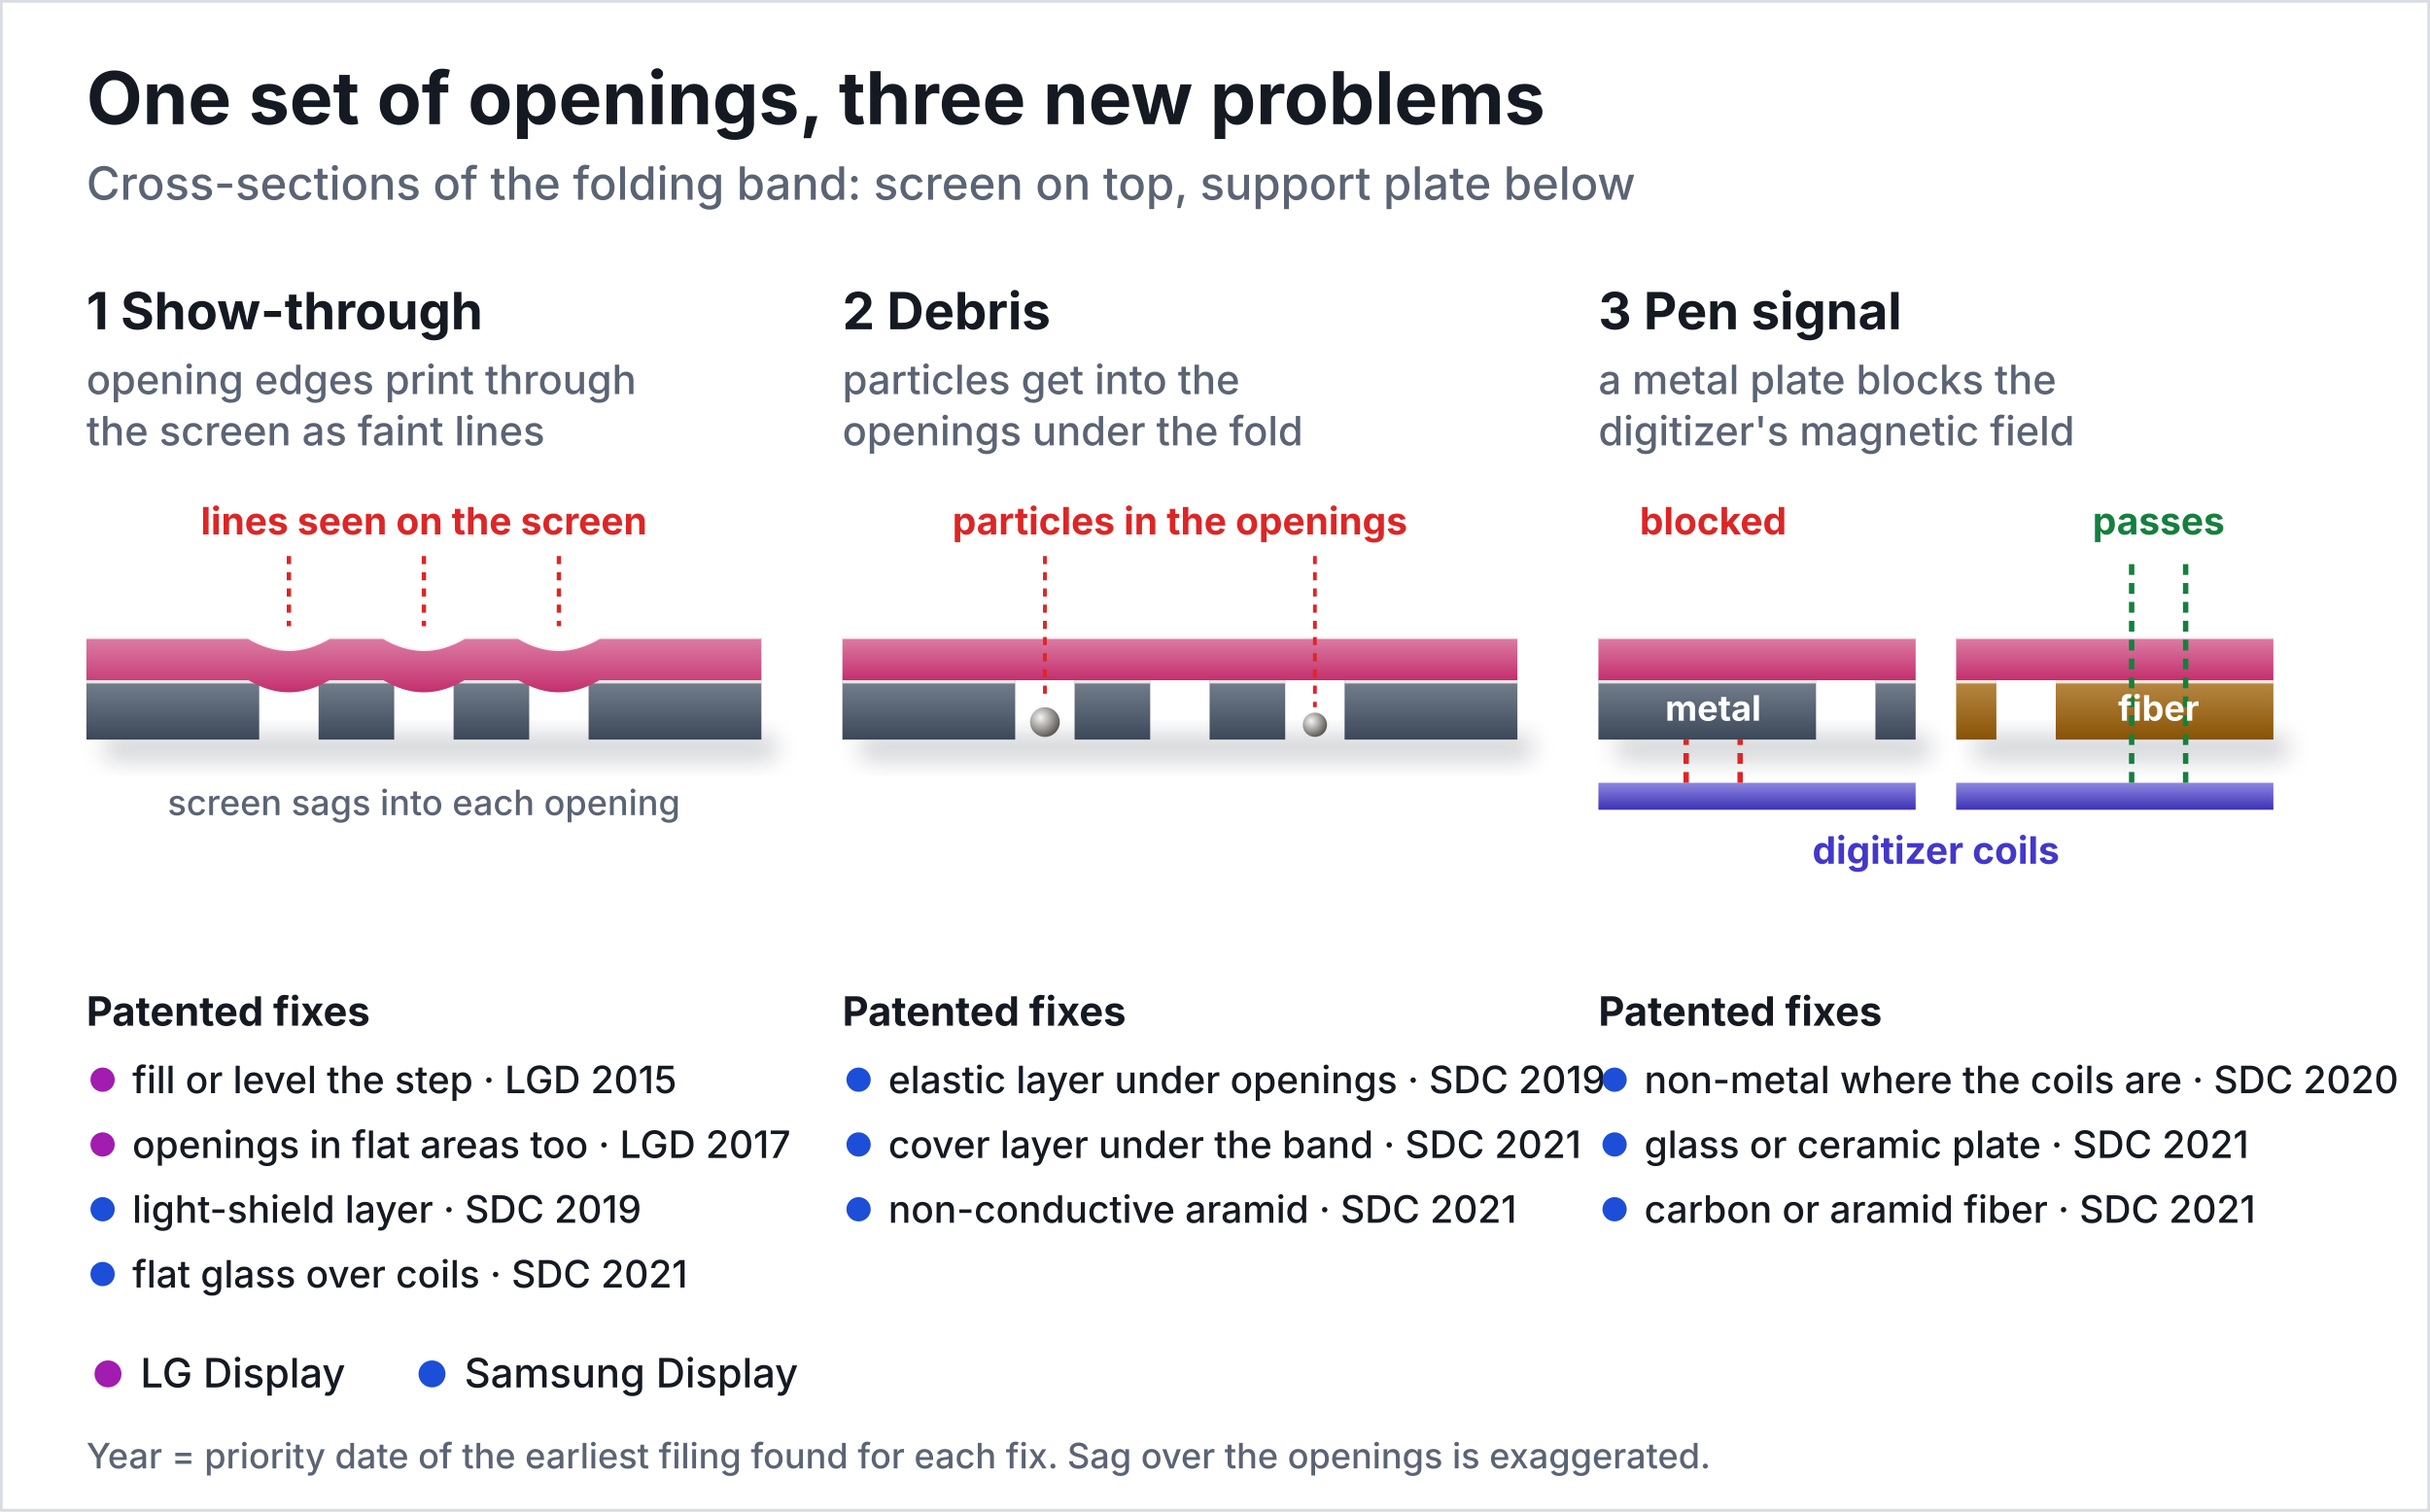
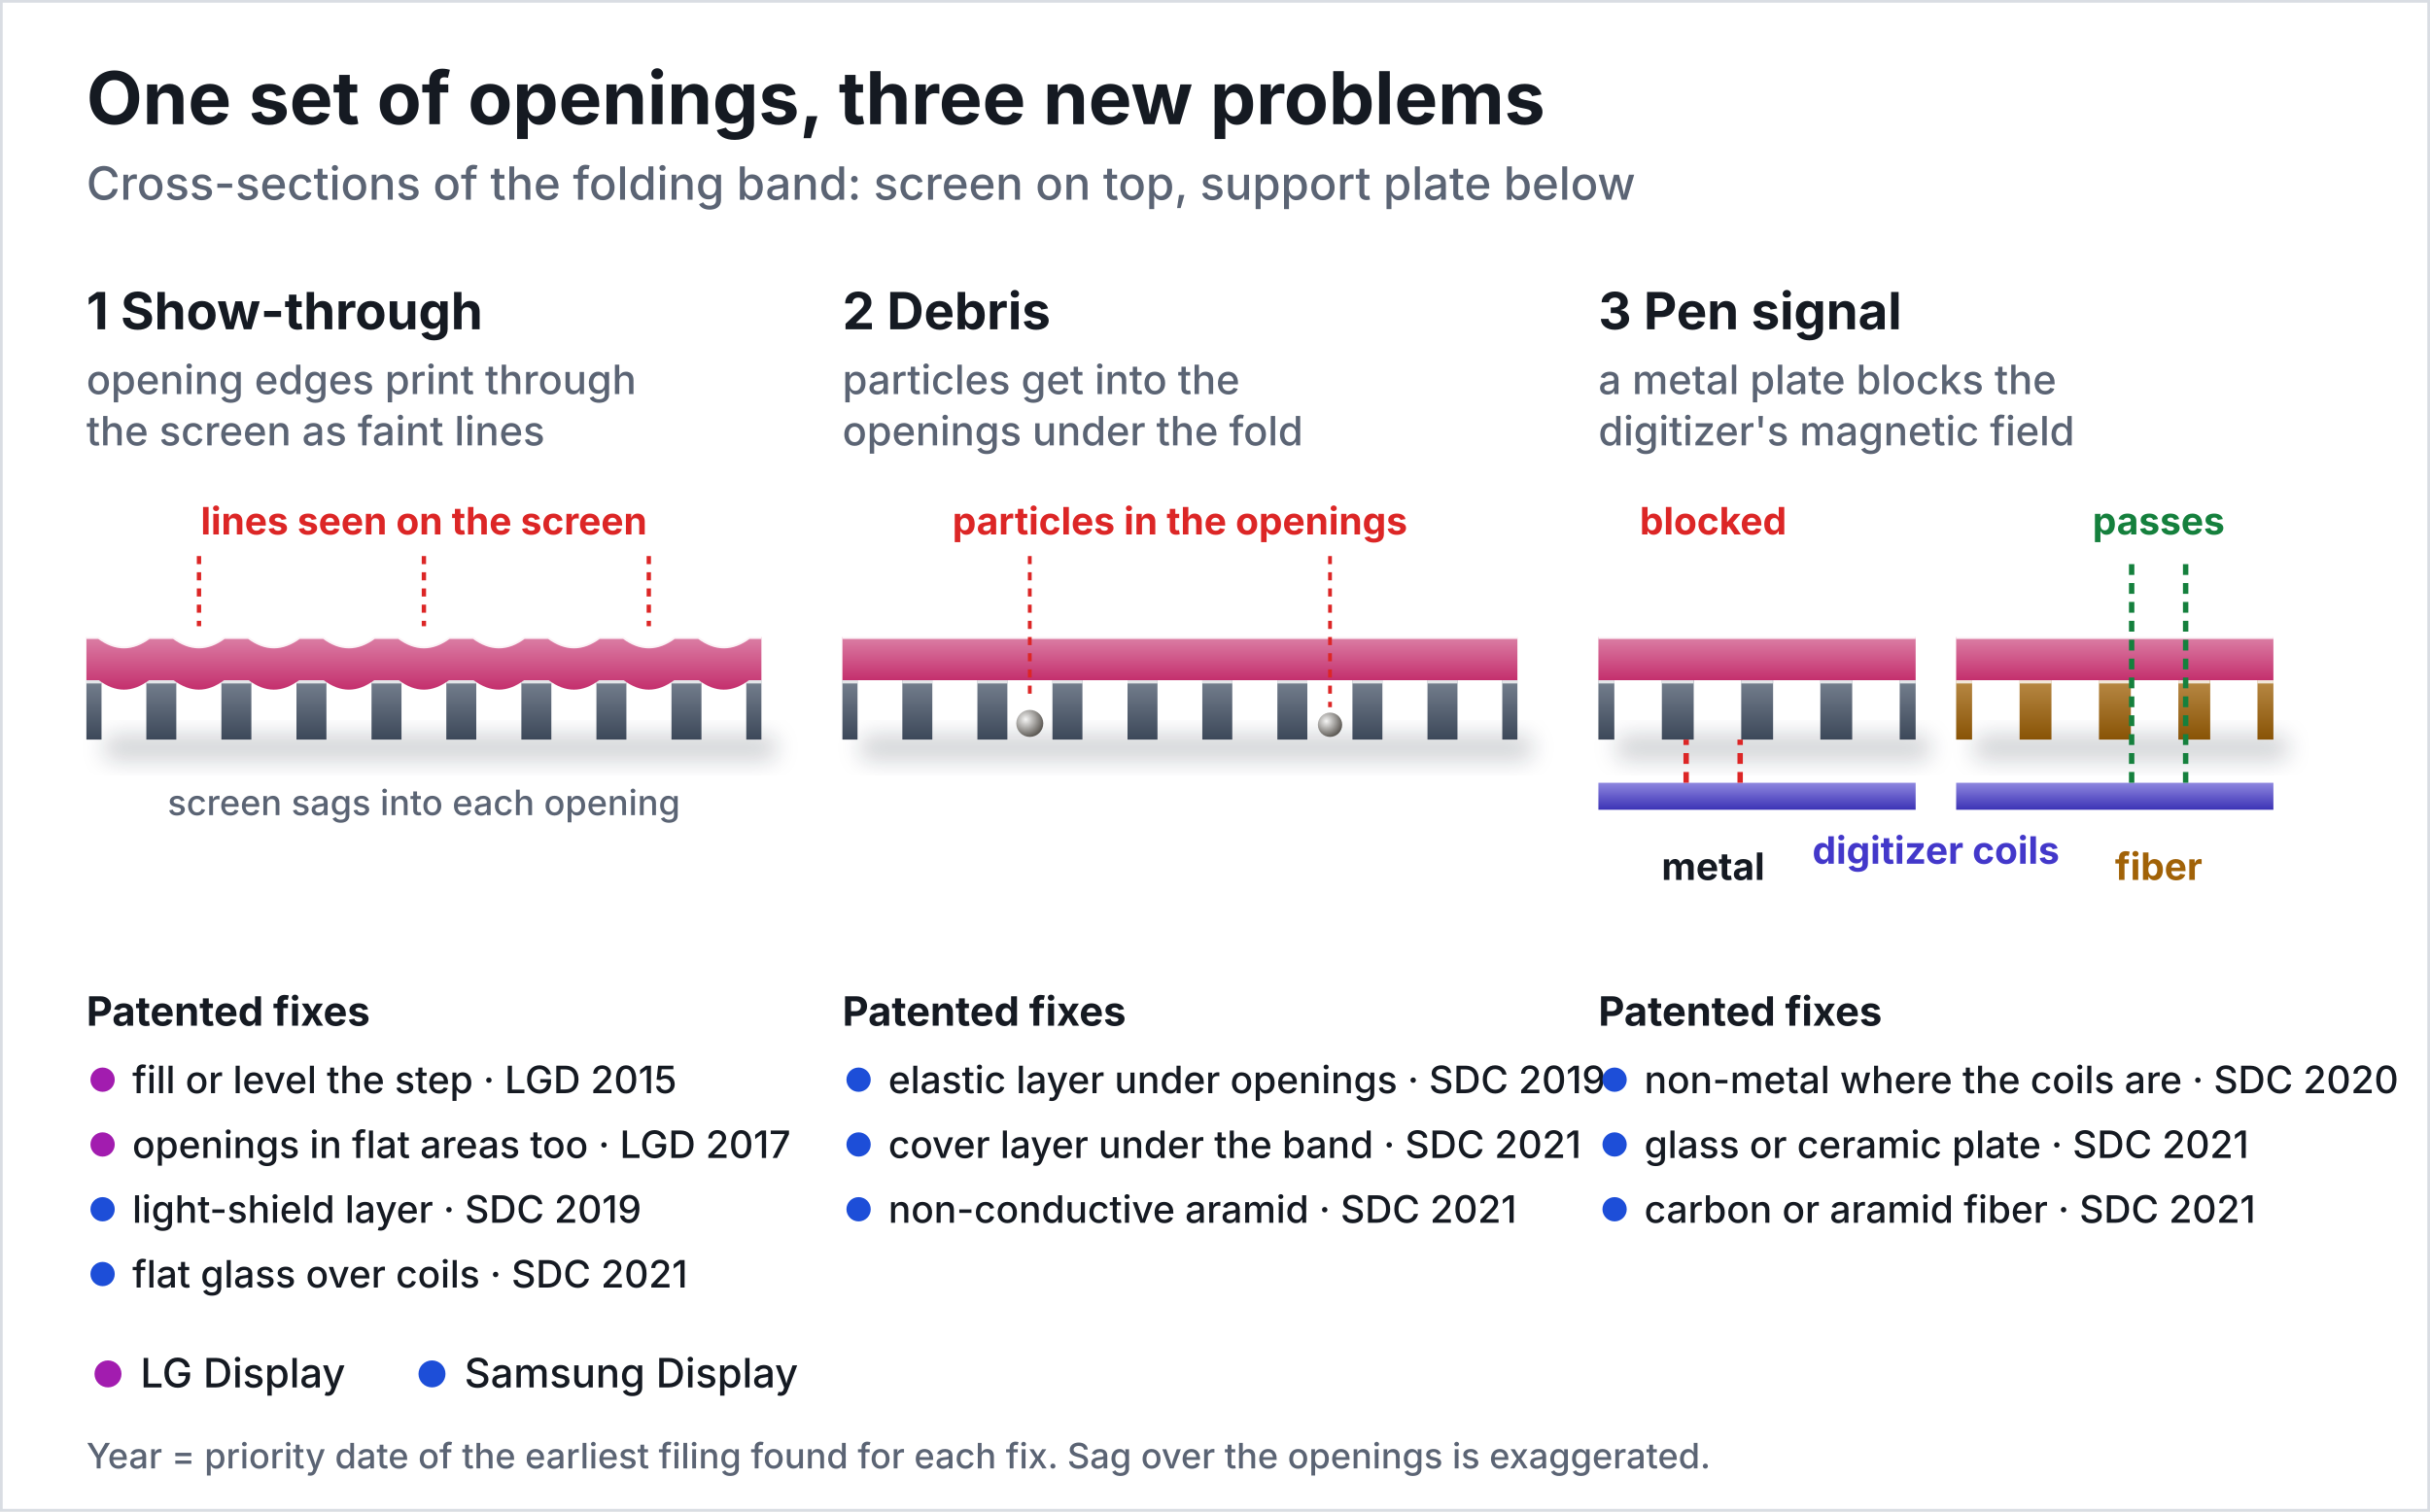
<svg xmlns="http://www.w3.org/2000/svg" viewBox="0 0 900 560" font-family="'IBM Plex Sans KR', Inter, system-ui, sans-serif">
  <rect x="0.5" y="0.5" width="899" height="559" fill="#fff" stroke="#d9dde3" />
  <defs>
    <filter id="b2" x="-50%" y="-50%" width="200%" height="200%">
      <feGaussianBlur stdDeviation="2" />
    </filter>
    <filter id="b4" x="-50%" y="-50%" width="200%" height="200%">
      <feGaussianBlur stdDeviation="4" />
    </filter>
    <filter id="b9" x="-50%" y="-50%" width="200%" height="200%">
      <feGaussianBlur stdDeviation="9" />
    </filter>
  </defs>
  <text x="32.0" y="46.0" font-size="27" fill="#151a22" text-anchor="start" font-weight="700">One set of openings, three new problems</text>
  <text x="32.0" y="74.0" font-size="17" fill="#5b6474" text-anchor="start" font-weight="500">Cross-sections of the folding band: screen on top, support plate below</text>
  <text x="32.0" y="122.0" font-size="19" fill="#151a22" text-anchor="start" font-weight="700">1  Show-through</text>
  <text x="32.0" y="146.0" font-size="15" fill="#5b6474" text-anchor="start" font-weight="500">opening edges print through</text>
  <text x="32.0" y="165.0" font-size="15" fill="#5b6474" text-anchor="start" font-weight="500">the screen as faint lines</text>
  <text x="312.0" y="122.0" font-size="19" fill="#151a22" text-anchor="start" font-weight="700">2  Debris</text>
  <text x="312.0" y="146.0" font-size="15" fill="#5b6474" text-anchor="start" font-weight="500">particles get into the</text>
  <text x="312.0" y="165.0" font-size="15" fill="#5b6474" text-anchor="start" font-weight="500">openings under the fold</text>
  <text x="592.0" y="122.0" font-size="19" fill="#151a22" text-anchor="start" font-weight="700">3  Pen signal</text>
  <text x="592.0" y="146.0" font-size="15" fill="#5b6474" text-anchor="start" font-weight="500">a metal plate blocks the</text>
  <text x="592.0" y="165.0" font-size="15" fill="#5b6474" text-anchor="start" font-weight="500">digitizer's magnetic field</text>
-   <linearGradient id="pu6" x1="0" y1="0" x2="0" y2="1">
+   <linearGradient id="pu28" x1="0" y1="0" x2="0" y2="1">
    <stop offset="0" stop-color="#757f8e" />
    <stop offset="1" stop-color="#3c4859" />
  </linearGradient>
  <rect x="38" y="272" width="250" height="10" rx="5" fill="#0f172a" opacity=".18" filter="url(#b4)" />
-   <rect x="32.0" y="252" width="64.0" height="22" fill="url(#pu6)" />
-   <line x1="32.0" y1="252.6" x2="96.0" y2="252.6" stroke="#fff" stroke-width="1.2" opacity=".8" />
-   <rect x="118.0" y="252" width="28.0" height="22" fill="url(#pu6)" />
-   <line x1="118.0" y1="252.6" x2="146.0" y2="252.6" stroke="#fff" stroke-width="1.2" opacity=".8" />
-   <rect x="168.0" y="252" width="28.0" height="22" fill="url(#pu6)" />
-   <line x1="168.0" y1="252.6" x2="196.0" y2="252.6" stroke="#fff" stroke-width="1.2" opacity=".8" />
-   <rect x="218.0" y="252" width="64.0" height="22" fill="url(#pu6)" />
-   <line x1="218.0" y1="252.6" x2="282.0" y2="252.6" stroke="#fff" stroke-width="1.2" opacity=".8" />
-   <linearGradient id="qu7" x1="0" y1="0" x2="0" y2="1">
+   <rect x="32.0" y="252" width="5.6" height="22" fill="url(#pu28)" />
+   <line x1="32.0" y1="252.6" x2="37.6" y2="252.6" stroke="#fff" stroke-width="1.2" opacity=".8" />
+   <rect x="54.2" y="252" width="11.1" height="22" fill="url(#pu28)" />
+   <line x1="54.2" y1="252.6" x2="65.3" y2="252.6" stroke="#fff" stroke-width="1.2" opacity=".8" />
+   <rect x="82.0" y="252" width="11.1" height="22" fill="url(#pu28)" />
+   <line x1="82.0" y1="252.6" x2="93.1" y2="252.6" stroke="#fff" stroke-width="1.2" opacity=".8" />
+   <rect x="109.8" y="252" width="11.1" height="22" fill="url(#pu28)" />
+   <line x1="109.8" y1="252.6" x2="120.9" y2="252.6" stroke="#fff" stroke-width="1.2" opacity=".8" />
+   <rect x="137.6" y="252" width="11.1" height="22" fill="url(#pu28)" />
+   <line x1="137.6" y1="252.6" x2="148.7" y2="252.6" stroke="#fff" stroke-width="1.2" opacity=".8" />
+   <rect x="165.3" y="252" width="11.1" height="22" fill="url(#pu28)" />
+   <line x1="165.3" y1="252.6" x2="176.4" y2="252.6" stroke="#fff" stroke-width="1.2" opacity=".8" />
+   <rect x="193.1" y="252" width="11.1" height="22" fill="url(#pu28)" />
+   <line x1="193.1" y1="252.6" x2="204.2" y2="252.6" stroke="#fff" stroke-width="1.2" opacity=".8" />
+   <rect x="220.9" y="252" width="11.1" height="22" fill="url(#pu28)" />
+   <line x1="220.9" y1="252.6" x2="232.0" y2="252.6" stroke="#fff" stroke-width="1.2" opacity=".8" />
+   <rect x="248.7" y="252" width="11.1" height="22" fill="url(#pu28)" />
+   <line x1="248.7" y1="252.6" x2="259.8" y2="252.6" stroke="#fff" stroke-width="1.2" opacity=".8" />
+   <rect x="276.4" y="252" width="5.6" height="22" fill="url(#pu28)" />
+   <line x1="276.4" y1="252.6" x2="282.0" y2="252.6" stroke="#fff" stroke-width="1.2" opacity=".8" />
+   <linearGradient id="qu29" x1="0" y1="0" x2="0" y2="1">
    <stop offset="0" stop-color="#db7fa5" />
    <stop offset="1" stop-color="#c42f6d" />
  </linearGradient>
-   <path d="M32,236 L92.0,236 Q107.0,245.0 122.0,236 L142.0,236 Q157.0,245.0 172.0,236 L192.0,236 Q207.0,245.0 222.0,236 L282,236 L282,252 L222.0,252 Q207.0,261.0 192.0,252 L172.0,252 Q157.0,261.0 142.0,252 L122.0,252 Q107.0,261.0 92.0,252 L32,252 Z" fill="url(#qu7)" />
-   <path d="M32,236 L92.0,236 Q107.0,245.0 122.0,236 L142.0,236 Q157.0,245.0 172.0,236 L192.0,236 Q207.0,245.0 222.0,236 L282,236" fill="none" stroke="#fff" stroke-width="1.4" opacity=".9" />
-   <line x1="107.0" y1="206" x2="107.0" y2="232" stroke="#dc2626" stroke-width="1.6" stroke-dasharray="3 3" />
+   <path d="M32,236 L36.6,236 Q45.9,243.0 55.2,236 L64.3,236 Q73.7,243.0 83.0,236 L92.1,236 Q101.4,243.0 110.8,236 L119.9,236 Q129.2,243.0 138.6,236 L147.7,236 Q157.0,243.0 166.3,236 L175.4,236 Q184.8,243.0 194.1,236 L203.2,236 Q212.6,243.0 221.9,236 L231.0,236 Q240.3,243.0 249.7,236 L258.8,236 Q268.1,243.0 277.4,236 L282,236 L282,252 L277.4,252 Q268.1,259.0 258.8,252 L249.7,252 Q240.3,259.0 231.0,252 L221.9,252 Q212.6,259.0 203.2,252 L194.1,252 Q184.8,259.0 175.4,252 L166.3,252 Q157.0,259.0 147.7,252 L138.6,252 Q129.2,259.0 119.9,252 L110.8,252 Q101.4,259.0 92.1,252 L83.0,252 Q73.7,259.0 64.3,252 L55.2,252 Q45.9,259.0 36.6,252 L32,252 Z" fill="url(#qu29)" />
+   <path d="M32,236 L36.6,236 Q45.9,243.0 55.2,236 L64.3,236 Q73.7,243.0 83.0,236 L92.1,236 Q101.4,243.0 110.8,236 L119.9,236 Q129.2,243.0 138.6,236 L147.7,236 Q157.0,243.0 166.3,236 L175.4,236 Q184.8,243.0 194.1,236 L203.2,236 Q212.6,243.0 221.9,236 L231.0,236 Q240.3,243.0 249.7,236 L258.8,236 Q268.1,243.0 277.4,236 L282,236" fill="none" stroke="#fff" stroke-width="1.4" opacity=".9" />
+   <line x1="73.7" y1="206" x2="73.7" y2="232" stroke="#dc2626" stroke-width="1.6" stroke-dasharray="3 3" />
  <line x1="157.0" y1="206" x2="157.0" y2="232" stroke="#dc2626" stroke-width="1.6" stroke-dasharray="3 3" />
-   <line x1="207.0" y1="206" x2="207.0" y2="232" stroke="#dc2626" stroke-width="1.6" stroke-dasharray="3 3" />
+   <line x1="240.3" y1="206" x2="240.3" y2="232" stroke="#dc2626" stroke-width="1.6" stroke-dasharray="3 3" />
  <text x="157.0" y="198.0" font-size="14" fill="#dc2626" text-anchor="middle" font-weight="700">lines seen on the screen</text>
  <text x="157.0" y="302.0" font-size="13" fill="#5b6474" text-anchor="middle" font-weight="500">screen sags into each opening</text>
  <text x="32.0" y="380.0" font-size="15" fill="#151a22" text-anchor="start" font-weight="700">Patented fixes</text>
  <circle cx="38" cy="400" r="4.5" fill="#a21caf" />
  <text x="49.0" y="405.0" font-size="14" fill="#151a22" text-anchor="start" font-weight="500">fill or level the step · LGD 2015</text>
  <circle cx="38" cy="424" r="4.5" fill="#a21caf" />
  <text x="49.0" y="429.0" font-size="14" fill="#151a22" text-anchor="start" font-weight="500">openings in flat areas too · LGD 2017</text>
  <circle cx="38" cy="448" r="4.5" fill="#1d4ed8" />
  <text x="49.0" y="453.0" font-size="14" fill="#151a22" text-anchor="start" font-weight="500">light-shield layer · SDC 2019</text>
  <circle cx="38" cy="472" r="4.5" fill="#1d4ed8" />
  <text x="49.0" y="477.0" font-size="14" fill="#151a22" text-anchor="start" font-weight="500">flat glass over coils · SDC 2021</text>
-   <linearGradient id="pu8" x1="0" y1="0" x2="0" y2="1">
+   <linearGradient id="pu30" x1="0" y1="0" x2="0" y2="1">
    <stop offset="0" stop-color="#757f8e" />
    <stop offset="1" stop-color="#3c4859" />
  </linearGradient>
  <rect x="318" y="272" width="250" height="10" rx="5" fill="#0f172a" opacity=".18" filter="url(#b4)" />
-   <rect x="312.0" y="252" width="64.0" height="22" fill="url(#pu8)" />
-   <line x1="312.0" y1="252.6" x2="376.0" y2="252.6" stroke="#fff" stroke-width="1.2" opacity=".8" />
-   <rect x="398.0" y="252" width="28.0" height="22" fill="url(#pu8)" />
-   <line x1="398.0" y1="252.6" x2="426.0" y2="252.6" stroke="#fff" stroke-width="1.2" opacity=".8" />
-   <rect x="448.0" y="252" width="28.0" height="22" fill="url(#pu8)" />
-   <line x1="448.0" y1="252.6" x2="476.0" y2="252.6" stroke="#fff" stroke-width="1.2" opacity=".8" />
-   <rect x="498.0" y="252" width="64.0" height="22" fill="url(#pu8)" />
-   <line x1="498.0" y1="252.6" x2="562.0" y2="252.6" stroke="#fff" stroke-width="1.2" opacity=".8" />
-   <linearGradient id="qu9" x1="0" y1="0" x2="0" y2="1">
+   <rect x="312.0" y="252" width="5.6" height="22" fill="url(#pu30)" />
+   <line x1="312.0" y1="252.6" x2="317.6" y2="252.6" stroke="#fff" stroke-width="1.2" opacity=".8" />
+   <rect x="334.2" y="252" width="11.1" height="22" fill="url(#pu30)" />
+   <line x1="334.2" y1="252.6" x2="345.3" y2="252.6" stroke="#fff" stroke-width="1.2" opacity=".8" />
+   <rect x="362.0" y="252" width="11.1" height="22" fill="url(#pu30)" />
+   <line x1="362.0" y1="252.6" x2="373.1" y2="252.6" stroke="#fff" stroke-width="1.2" opacity=".8" />
+   <rect x="389.8" y="252" width="11.1" height="22" fill="url(#pu30)" />
+   <line x1="389.8" y1="252.6" x2="400.9" y2="252.6" stroke="#fff" stroke-width="1.2" opacity=".8" />
+   <rect x="417.6" y="252" width="11.1" height="22" fill="url(#pu30)" />
+   <line x1="417.6" y1="252.6" x2="428.7" y2="252.6" stroke="#fff" stroke-width="1.2" opacity=".8" />
+   <rect x="445.3" y="252" width="11.1" height="22" fill="url(#pu30)" />
+   <line x1="445.3" y1="252.6" x2="456.4" y2="252.6" stroke="#fff" stroke-width="1.2" opacity=".8" />
+   <rect x="473.1" y="252" width="11.1" height="22" fill="url(#pu30)" />
+   <line x1="473.1" y1="252.6" x2="484.2" y2="252.6" stroke="#fff" stroke-width="1.2" opacity=".8" />
+   <rect x="500.9" y="252" width="11.1" height="22" fill="url(#pu30)" />
+   <line x1="500.9" y1="252.6" x2="512.0" y2="252.6" stroke="#fff" stroke-width="1.2" opacity=".8" />
+   <rect x="528.7" y="252" width="11.1" height="22" fill="url(#pu30)" />
+   <line x1="528.7" y1="252.6" x2="539.8" y2="252.6" stroke="#fff" stroke-width="1.2" opacity=".8" />
+   <rect x="556.4" y="252" width="5.6" height="22" fill="url(#pu30)" />
+   <line x1="556.4" y1="252.6" x2="562.0" y2="252.6" stroke="#fff" stroke-width="1.2" opacity=".8" />
+   <linearGradient id="qu31" x1="0" y1="0" x2="0" y2="1">
    <stop offset="0" stop-color="#db7fa5" />
    <stop offset="1" stop-color="#c42f6d" />
  </linearGradient>
-   <path d="M312,236 L372.0,236 Q387.0,236.0 402.0,236 L422.0,236 Q437.0,236.0 452.0,236 L472.0,236 Q487.0,236.0 502.0,236 L562,236 L562,252 L502.0,252 Q487.0,252.0 472.0,252 L452.0,252 Q437.0,252.0 422.0,252 L402.0,252 Q387.0,252.0 372.0,252 L312,252 Z" fill="url(#qu9)" />
-   <path d="M312,236 L372.0,236 Q387.0,236.0 402.0,236 L422.0,236 Q437.0,236.0 452.0,236 L472.0,236 Q487.0,236.0 502.0,236 L562,236" fill="none" stroke="#fff" stroke-width="1.4" opacity=".9" />
-   <radialGradient id="ru10" cx=".35" cy=".35" r=".7">
+   <path d="M312,236 L316.6,236 Q325.9,236.0 335.2,236 L344.3,236 Q353.7,236.0 363.0,236 L372.1,236 Q381.4,236.0 390.8,236 L399.9,236 Q409.2,236.0 418.6,236 L427.7,236 Q437.0,236.0 446.3,236 L455.4,236 Q464.8,236.0 474.1,236 L483.2,236 Q492.6,236.0 501.9,236 L511.0,236 Q520.3,236.0 529.7,236 L538.8,236 Q548.1,236.0 557.4,236 L562,236 L562,252 L557.4,252 Q548.1,252.0 538.8,252 L529.7,252 Q520.3,252.0 511.0,252 L501.9,252 Q492.6,252.0 483.2,252 L474.1,252 Q464.8,252.0 455.4,252 L446.3,252 Q437.0,252.0 427.7,252 L418.6,252 Q409.2,252.0 399.9,252 L390.8,252 Q381.4,252.0 372.1,252 L363.0,252 Q353.7,252.0 344.3,252 L335.2,252 Q325.9,252.0 316.6,252 L312,252 Z" fill="url(#qu31)" />
+   <path d="M312,236 L316.6,236 Q325.9,236.0 335.2,236 L344.3,236 Q353.7,236.0 363.0,236 L372.1,236 Q381.4,236.0 390.8,236 L399.9,236 Q409.2,236.0 418.6,236 L427.7,236 Q437.0,236.0 446.3,236 L455.4,236 Q464.8,236.0 474.1,236 L483.2,236 Q492.6,236.0 501.9,236 L511.0,236 Q520.3,236.0 529.7,236 L538.8,236 Q548.1,236.0 557.4,236 L562,236" fill="none" stroke="#fff" stroke-width="1.4" opacity=".9" />
+   <radialGradient id="ru32" cx=".35" cy=".35" r=".7">
    <stop offset="0" stop-color="#f5f5f4" />
    <stop offset="1" stop-color="#57534e" />
  </radialGradient>
-   <circle cx="387.0" cy="267.5" r="5.5" fill="url(#ru10)" />
-   <radialGradient id="ru11" cx=".35" cy=".35" r=".7">
+   <circle cx="381.4" cy="268.0" r="5" fill="url(#ru32)" />
+   <radialGradient id="ru33" cx=".35" cy=".35" r=".7">
    <stop offset="0" stop-color="#f5f5f4" />
    <stop offset="1" stop-color="#57534e" />
  </radialGradient>
-   <circle cx="487.0" cy="268.5" r="4.5" fill="url(#ru11)" />
+   <circle cx="492.6" cy="268.5" r="4.5" fill="url(#ru33)" />
  <text x="437.0" y="198.0" font-size="14" fill="#dc2626" text-anchor="middle" font-weight="700">particles in the openings</text>
-   <path d="M387.0,206 L387.0,260" stroke="#dc2626" stroke-width="1.4" stroke-dasharray="3 3" fill="none" />
-   <path d="M487.0,206 L487.0,262" stroke="#dc2626" stroke-width="1.4" stroke-dasharray="3 3" fill="none" />
+   <path d="M381.4,206 L381.4,260" stroke="#dc2626" stroke-width="1.4" stroke-dasharray="3 3" fill="none" />
+   <path d="M492.6,206 L492.6,262" stroke="#dc2626" stroke-width="1.4" stroke-dasharray="3 3" fill="none" />
  <text x="312.0" y="380.0" font-size="15" fill="#151a22" text-anchor="start" font-weight="700">Patented fixes</text>
  <circle cx="318" cy="400" r="4.5" fill="#1d4ed8" />
  <text x="329.0" y="405.0" font-size="14" fill="#151a22" text-anchor="start" font-weight="500">elastic layer under openings · SDC 2019</text>
  <circle cx="318" cy="424" r="4.5" fill="#1d4ed8" />
  <text x="329.0" y="429.0" font-size="14" fill="#151a22" text-anchor="start" font-weight="500">cover layer under the band · SDC 2021</text>
  <circle cx="318" cy="448" r="4.5" fill="#1d4ed8" />
  <text x="329.0" y="453.0" font-size="14" fill="#151a22" text-anchor="start" font-weight="500">non-conductive aramid · SDC 2021</text>
-   <linearGradient id="pu12" x1="0" y1="0" x2="0" y2="1">
+   <linearGradient id="pu34" x1="0" y1="0" x2="0" y2="1">
    <stop offset="0" stop-color="#757f8e" />
    <stop offset="1" stop-color="#3c4859" />
  </linearGradient>
  <rect x="598" y="272" width="117.5" height="10" rx="5" fill="#0f172a" opacity=".18" filter="url(#b4)" />
-   <rect x="592.0" y="252" width="80.6" height="22" fill="url(#pu12)" />
-   <line x1="592.0" y1="252.6" x2="672.6" y2="252.6" stroke="#fff" stroke-width="1.2" opacity=".8" />
-   <rect x="694.6" y="252" width="14.9" height="22" fill="url(#pu12)" />
-   <line x1="694.6" y1="252.6" x2="709.5" y2="252.6" stroke="#fff" stroke-width="1.2" opacity=".8" />
-   <linearGradient id="qu13" x1="0" y1="0" x2="0" y2="1">
+   <rect x="592.0" y="252" width="5.9" height="22" fill="url(#pu34)" />
+   <line x1="592.0" y1="252.6" x2="597.9" y2="252.6" stroke="#fff" stroke-width="1.2" opacity=".8" />
+   <rect x="615.5" y="252" width="11.8" height="22" fill="url(#pu34)" />
+   <line x1="615.5" y1="252.6" x2="627.2" y2="252.6" stroke="#fff" stroke-width="1.2" opacity=".8" />
+   <rect x="644.9" y="252" width="11.8" height="22" fill="url(#pu34)" />
+   <line x1="644.9" y1="252.6" x2="656.6" y2="252.6" stroke="#fff" stroke-width="1.2" opacity=".8" />
+   <rect x="674.2" y="252" width="11.8" height="22" fill="url(#pu34)" />
+   <line x1="674.2" y1="252.6" x2="686.0" y2="252.6" stroke="#fff" stroke-width="1.2" opacity=".8" />
+   <rect x="703.6" y="252" width="5.9" height="22" fill="url(#pu34)" />
+   <line x1="703.6" y1="252.6" x2="709.5" y2="252.6" stroke="#fff" stroke-width="1.2" opacity=".8" />
+   <linearGradient id="qu35" x1="0" y1="0" x2="0" y2="1">
    <stop offset="0" stop-color="#db7fa5" />
    <stop offset="1" stop-color="#c42f6d" />
  </linearGradient>
-   <path d="M592,236 L668.6,236 Q683.6,236.0 698.6,236 L709.5,236 L709.5,252 L698.6,252 Q683.6,252.0 668.6,252 L592,252 Z" fill="url(#qu13)" />
-   <path d="M592,236 L668.6,236 Q683.6,236.0 698.6,236 L709.5,236" fill="none" stroke="#fff" stroke-width="1.4" opacity=".9" />
-   <linearGradient id="pu14" x1="0" y1="0" x2="0" y2="1">
+   <path d="M592,236 L596.9,236 Q606.7,236.0 616.5,236 L626.2,236 Q636.1,236.0 645.9,236 L655.6,236 Q665.4,236.0 675.2,236 L685.0,236 Q694.8,236.0 704.6,236 L709.5,236 L709.5,252 L704.6,252 Q694.8,252.0 685.0,252 L675.2,252 Q665.4,252.0 655.6,252 L645.9,252 Q636.1,252.0 626.2,252 L616.5,252 Q606.7,252.0 596.9,252 L592,252 Z" fill="url(#qu35)" />
+   <path d="M592,236 L596.9,236 Q606.7,236.0 616.5,236 L626.2,236 Q636.1,236.0 645.9,236 L655.6,236 Q665.4,236.0 675.2,236 L685.0,236 Q694.8,236.0 704.6,236 L709.5,236" fill="none" stroke="#fff" stroke-width="1.4" opacity=".9" />
+   <linearGradient id="pu36" x1="0" y1="0" x2="0" y2="1">
    <stop offset="0" stop-color="#b88945" />
    <stop offset="1" stop-color="#885305" />
  </linearGradient>
  <rect x="730.5" y="272" width="117.5" height="10" rx="5" fill="#0f172a" opacity=".18" filter="url(#b4)" />
-   <rect x="724.5" y="252" width="14.9" height="22" fill="url(#pu14)" />
-   <line x1="724.5" y1="252.6" x2="739.4" y2="252.6" stroke="#fff" stroke-width="1.2" opacity=".8" />
-   <rect x="761.4" y="252" width="80.6" height="22" fill="url(#pu14)" />
-   <line x1="761.4" y1="252.6" x2="842.0" y2="252.6" stroke="#fff" stroke-width="1.2" opacity=".8" />
-   <linearGradient id="qu15" x1="0" y1="0" x2="0" y2="1">
+   <rect x="724.5" y="252" width="5.9" height="22" fill="url(#pu36)" />
+   <line x1="724.5" y1="252.6" x2="730.4" y2="252.6" stroke="#fff" stroke-width="1.2" opacity=".8" />
+   <rect x="748.0" y="252" width="11.8" height="22" fill="url(#pu36)" />
+   <line x1="748.0" y1="252.6" x2="759.8" y2="252.6" stroke="#fff" stroke-width="1.2" opacity=".8" />
+   <rect x="777.4" y="252" width="11.8" height="22" fill="url(#pu36)" />
+   <line x1="777.4" y1="252.6" x2="789.1" y2="252.6" stroke="#fff" stroke-width="1.2" opacity=".8" />
+   <rect x="806.8" y="252" width="11.8" height="22" fill="url(#pu36)" />
+   <line x1="806.8" y1="252.6" x2="818.5" y2="252.6" stroke="#fff" stroke-width="1.2" opacity=".8" />
+   <rect x="836.1" y="252" width="5.9" height="22" fill="url(#pu36)" />
+   <line x1="836.1" y1="252.6" x2="842.0" y2="252.6" stroke="#fff" stroke-width="1.2" opacity=".8" />
+   <linearGradient id="qu37" x1="0" y1="0" x2="0" y2="1">
    <stop offset="0" stop-color="#db7fa5" />
    <stop offset="1" stop-color="#c42f6d" />
  </linearGradient>
-   <path d="M724.5,236 L735.4,236 Q750.4,236.0 765.4,236 L842.0,236 L842.0,252 L765.4,252 Q750.4,252.0 735.4,252 L724.5,252 Z" fill="url(#qu15)" />
-   <path d="M724.5,236 L735.4,236 Q750.4,236.0 765.4,236 L842.0,236" fill="none" stroke="#fff" stroke-width="1.4" opacity=".9" />
-   <linearGradient id="du16" x1="0" y1="0" x2="0" y2="1">
+   <path d="M724.5,236 L729.4,236 Q739.2,236.0 749.0,236 L758.8,236 Q768.6,236.0 778.4,236 L788.1,236 Q797.9,236.0 807.8,236 L817.5,236 Q827.3,236.0 837.1,236 L842.0,236 L842.0,252 L837.1,252 Q827.3,252.0 817.5,252 L807.8,252 Q797.9,252.0 788.1,252 L778.4,252 Q768.6,252.0 758.8,252 L749.0,252 Q739.2,252.0 729.4,252 L724.5,252 Z" fill="url(#qu37)" />
+   <path d="M724.5,236 L729.4,236 Q739.2,236.0 749.0,236 L758.8,236 Q768.6,236.0 778.4,236 L788.1,236 Q797.9,236.0 807.8,236 L817.5,236 Q827.3,236.0 837.1,236 L842.0,236" fill="none" stroke="#fff" stroke-width="1.4" opacity=".9" />
+   <linearGradient id="du38" x1="0" y1="0" x2="0" y2="1">
    <stop offset="0" stop-color="#8e87df" />
    <stop offset="1" stop-color="#3c32b5" />
  </linearGradient>
-   <rect x="592" y="290" width="117.5" height="10" fill="url(#du16)" />
-   <rect x="724.5" y="290" width="117.5" height="10" fill="url(#du16)" />
+   <rect x="592" y="290" width="117.5" height="10" fill="url(#du38)" />
+   <rect x="724.5" y="290" width="117.5" height="10" fill="url(#du38)" />
  <text x="717.0" y="320.0" font-size="14" fill="#4338ca" text-anchor="middle" font-weight="700">digitizer coils</text>
  <path d="M624.5,290 L624.5,274" stroke="#dc2626" stroke-width="2" stroke-dasharray="4 3" fill="none" />
  <path d="M789.5,290 L789.5,206" stroke="#15803d" stroke-width="2" stroke-dasharray="4 3" fill="none" />
  <path d="M644.5,290 L644.5,274" stroke="#dc2626" stroke-width="2" stroke-dasharray="4 3" fill="none" />
  <path d="M809.5,290 L809.5,206" stroke="#15803d" stroke-width="2" stroke-dasharray="4 3" fill="none" />
  <text x="634.5" y="198.0" font-size="14" fill="#dc2626" text-anchor="middle" font-weight="700">blocked</text>
  <text x="799.5" y="198.0" font-size="14" fill="#15803d" text-anchor="middle" font-weight="700">passes</text>
-   <text x="634.5" y="267.0" font-size="13" fill="#fff" text-anchor="middle" font-weight="700">metal</text>
-   <text x="799.5" y="267.0" font-size="13" fill="#fff" text-anchor="middle" font-weight="700">fiber</text>
+   <text x="634.5" y="326.0" font-size="14" fill="#151a22" text-anchor="middle" font-weight="700">metal</text>
+   <text x="799.5" y="326.0" font-size="14" fill="#a16207" text-anchor="middle" font-weight="700">fiber</text>
  <text x="592.0" y="380.0" font-size="15" fill="#151a22" text-anchor="start" font-weight="700">Patented fixes</text>
  <circle cx="598" cy="400" r="4.5" fill="#1d4ed8" />
  <text x="609.0" y="405.0" font-size="14" fill="#151a22" text-anchor="start" font-weight="500">non-metal where the coils are · SDC 2020</text>
  <circle cx="598" cy="424" r="4.5" fill="#1d4ed8" />
  <text x="609.0" y="429.0" font-size="14" fill="#151a22" text-anchor="start" font-weight="500">glass or ceramic plate · SDC 2021</text>
  <circle cx="598" cy="448" r="4.5" fill="#1d4ed8" />
  <text x="609.0" y="453.0" font-size="14" fill="#151a22" text-anchor="start" font-weight="500">carbon or aramid fiber · SDC 2021</text>
  <circle cx="40" cy="509" r="5" fill="#a21caf" />
  <text x="52.0" y="514.0" font-size="15" fill="#151a22" text-anchor="start" font-weight="500">LG Display</text>
  <circle cx="160" cy="509" r="5" fill="#1d4ed8" />
  <text x="172.0" y="514.0" font-size="15" fill="#151a22" text-anchor="start" font-weight="500">Samsung Display</text>
  <text x="32.0" y="544.0" font-size="13" fill="#5b6474" text-anchor="start" font-weight="500">Year = priority date of the earliest filing found for each fix. Sag over the openings is exaggerated.</text>
</svg>
